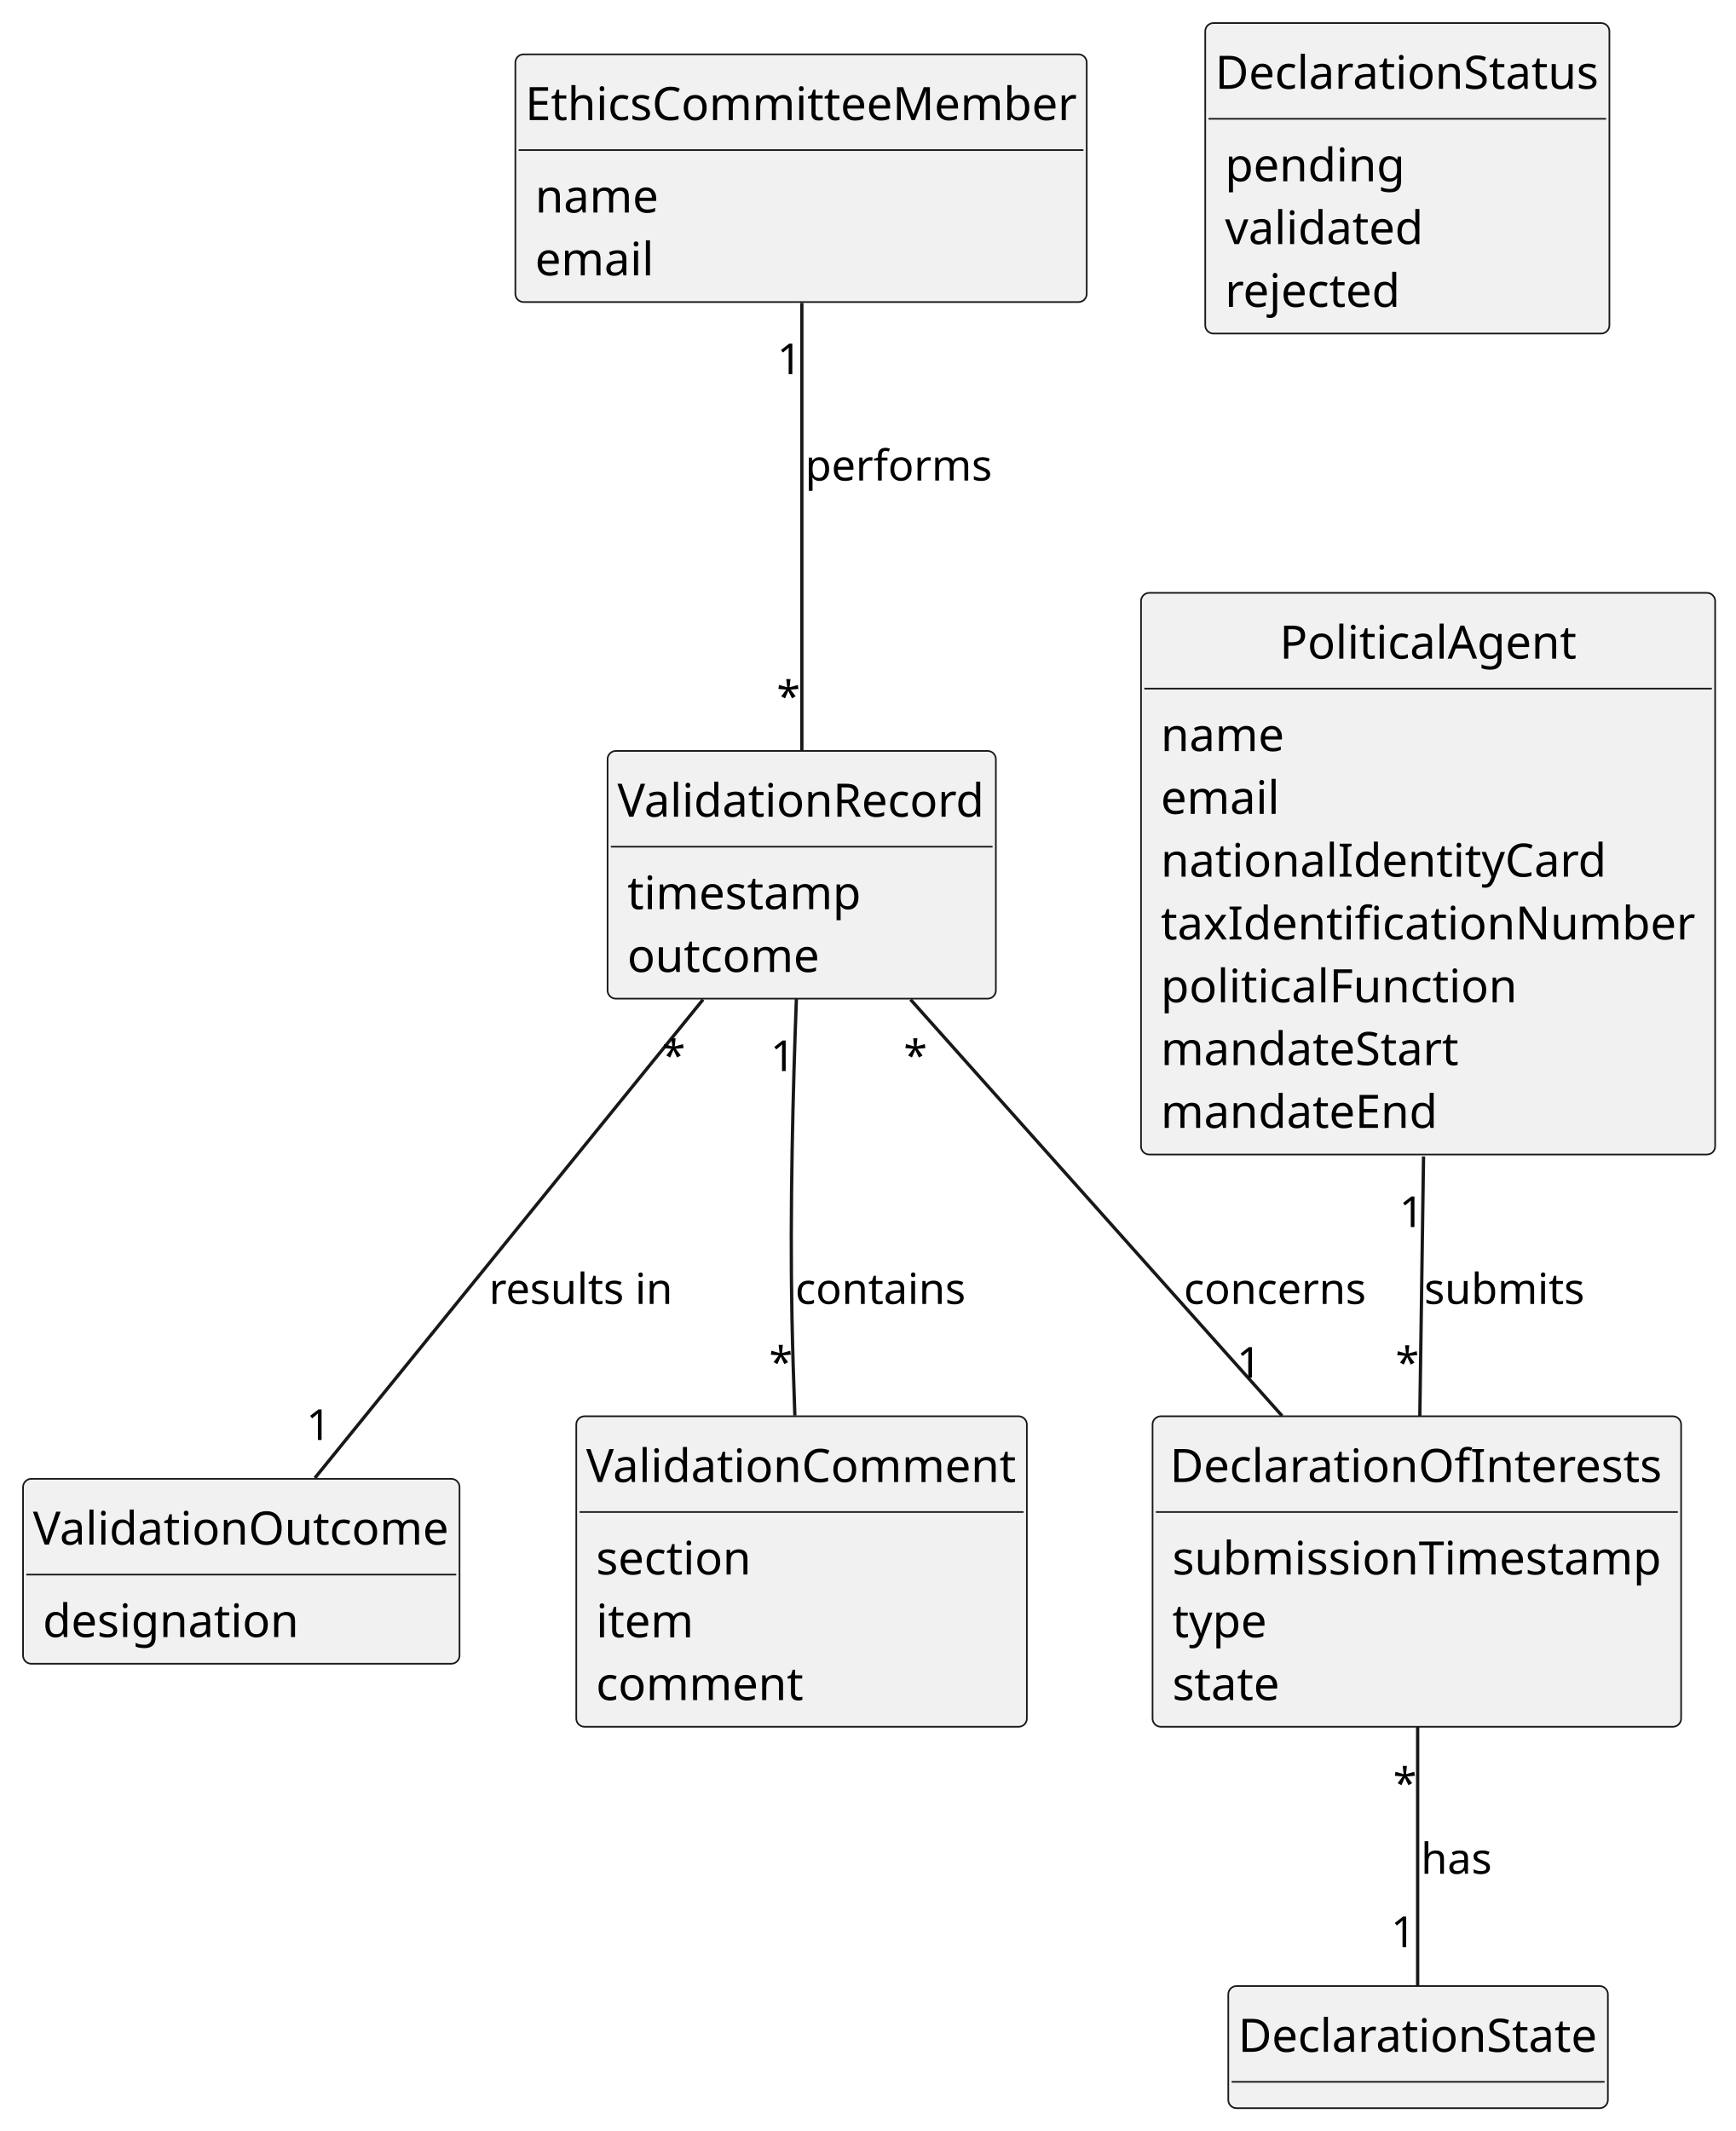
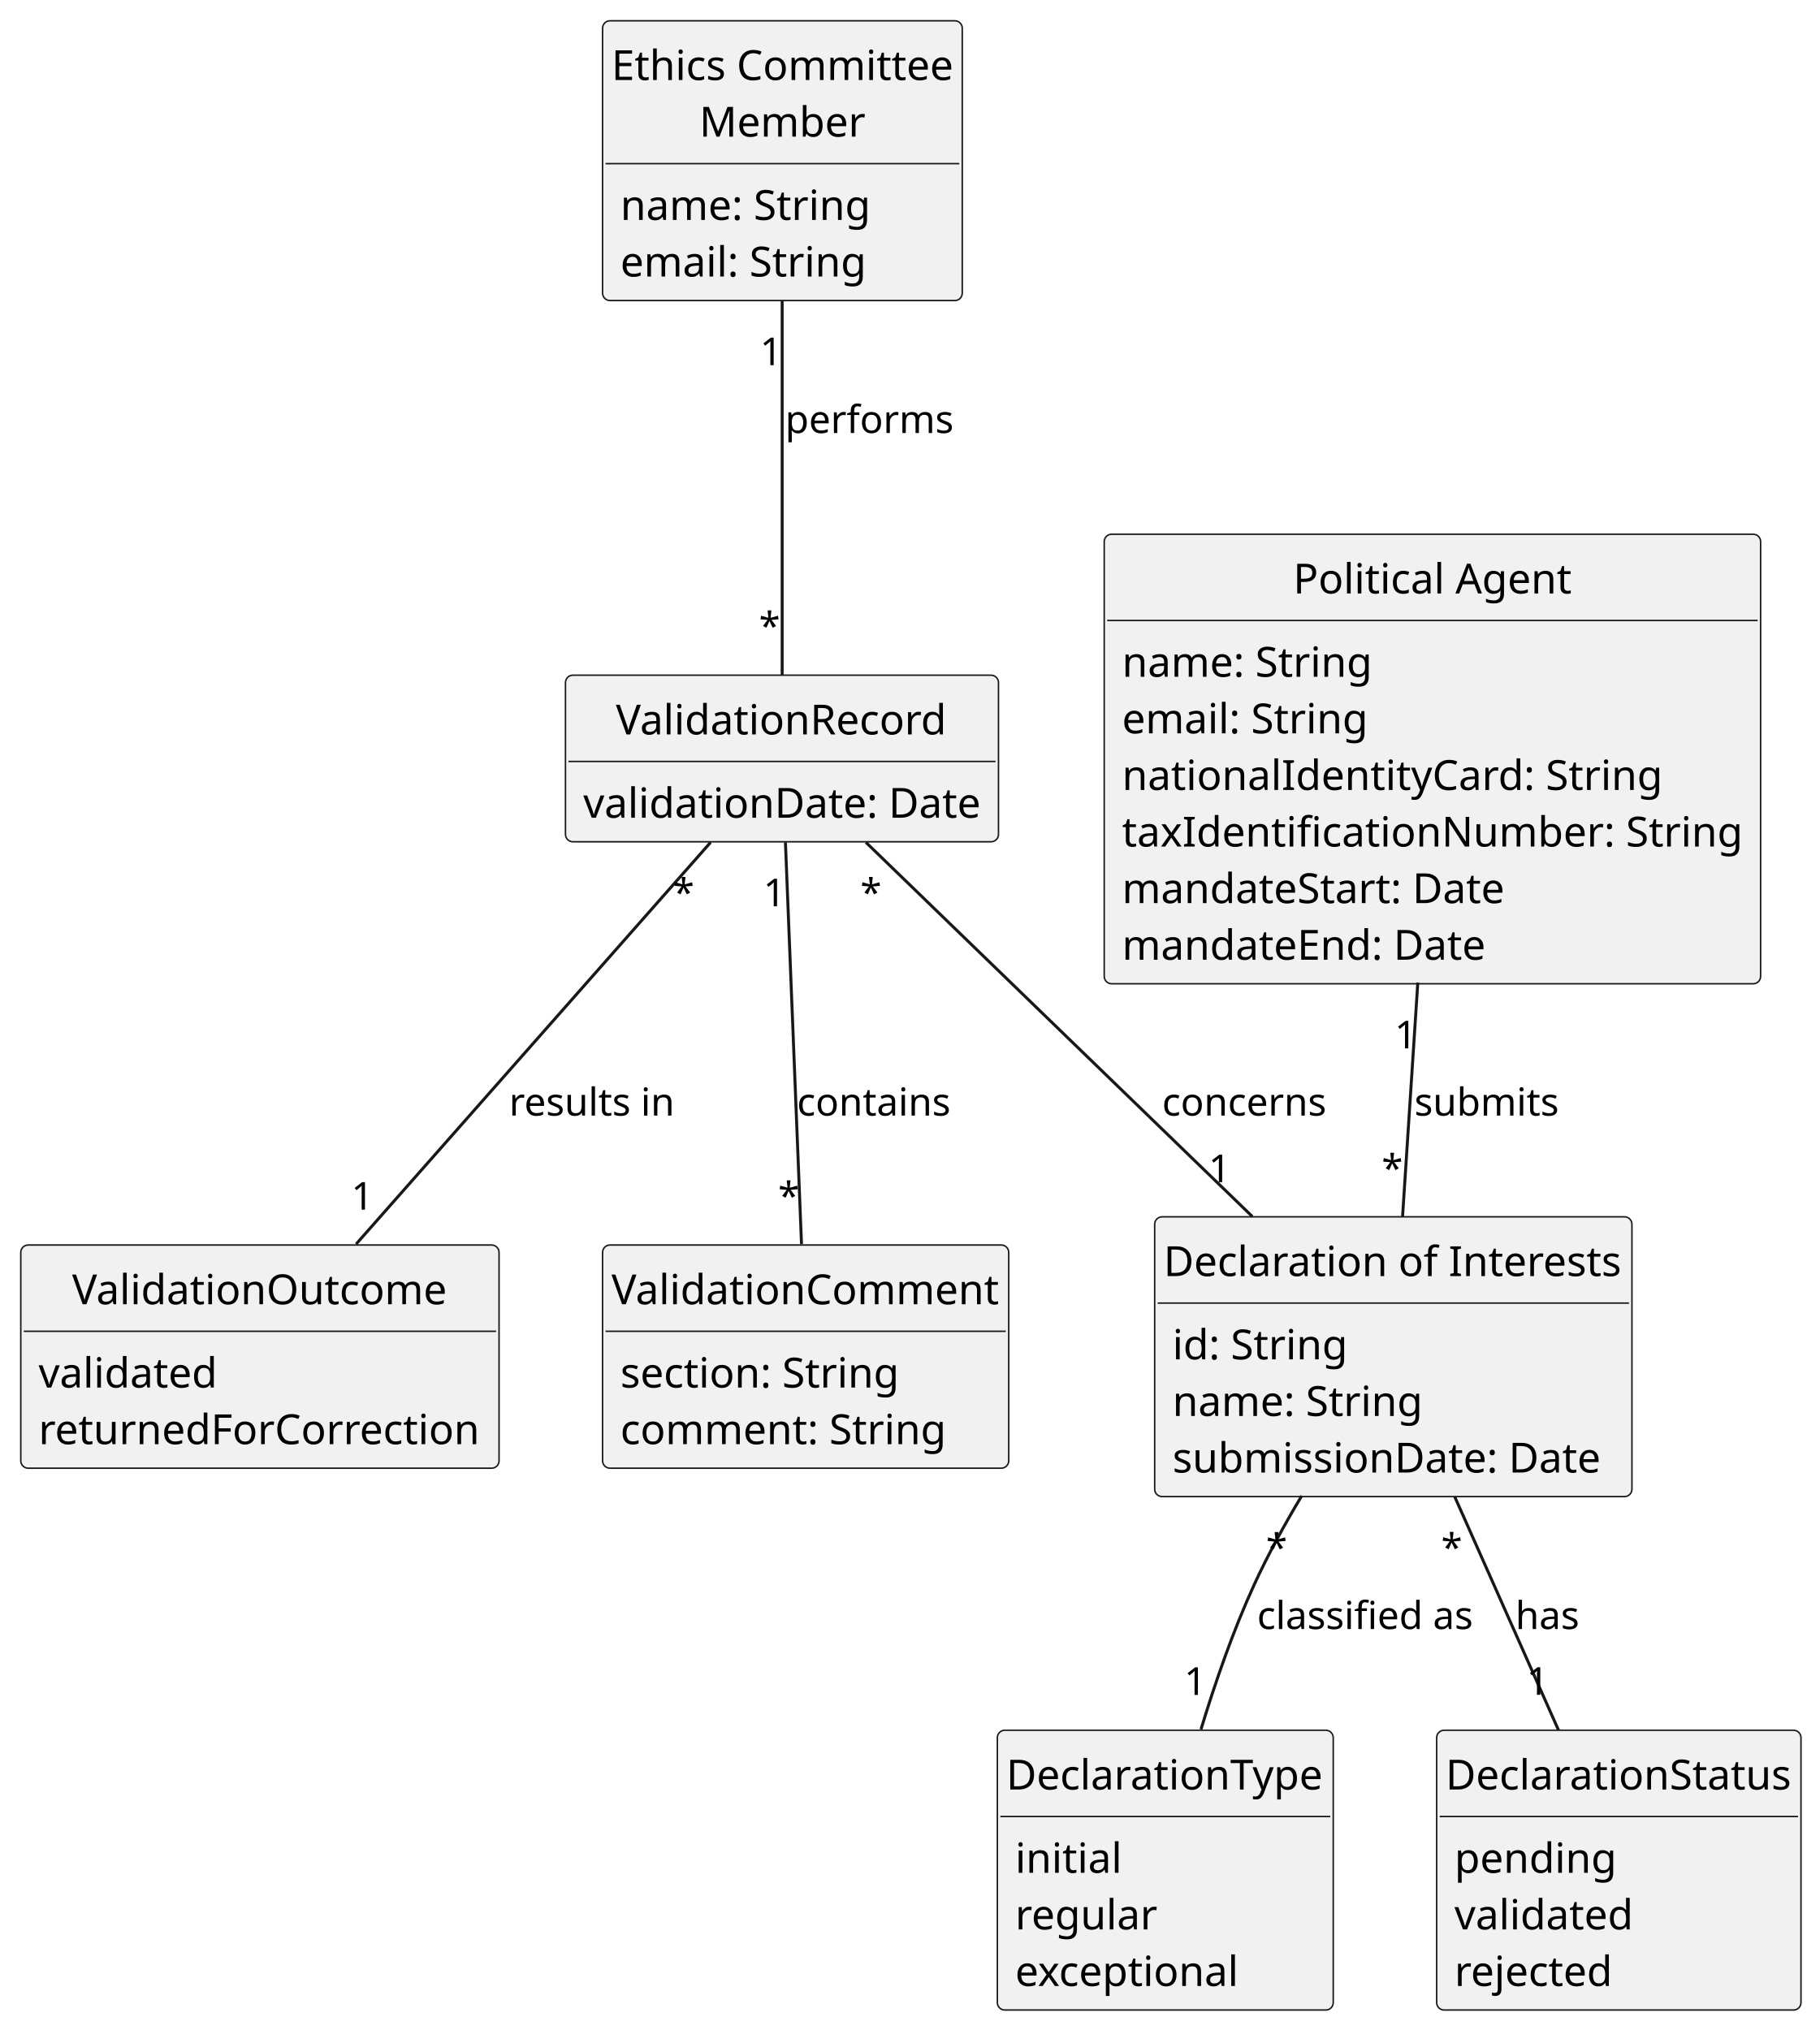
- <svg xmlns="http://www.w3.org/2000/svg" contentStyleType="text/css" data-diagram-type="CLASS" height="647px" preserveAspectRatio="none" style="width:527px;height:647px;background:#FFFFFF;" version="1.1" viewBox="0 0 527 647" width="527px" zoomAndPan="magnify">
+ <svg xmlns="http://www.w3.org/2000/svg" contentStyleType="text/css" data-diagram-type="CLASS" height="684px" preserveAspectRatio="none" style="width:613px;height:684px;background:#FFFFFF;" version="1.1" viewBox="0 0 613 684" width="613px" zoomAndPan="magnify">
  <defs />
  <g>
-     <g class="entity" data-entity="EthicsCommitteeMember" data-source-line="10" data-uid="ent0002" id="entity_EthicsCommitteeMember">
-       <rect fill="#F1F1F1" height="75.204" rx="2.5" ry="2.5" style="stroke:#181818;stroke-width:0.5;" width="173.509" x="156.5" y="16.5" />
-       <text fill="#000000" font-family="sans-serif" font-size="14" lengthAdjust="spacing" textLength="167.509" x="159.5" y="36.466">EthicsCommitteeMember</text>
-       <line style="stroke:#181818;stroke-width:0.5;" x1="157.5" x2="329.009" y1="45.568" y2="45.568" />
-       <text fill="#000000" font-family="sans-serif" font-size="14" lengthAdjust="spacing" textLength="37.492" x="162.5" y="64.534">name</text>
-       <text fill="#000000" font-family="sans-serif" font-size="14" lengthAdjust="spacing" textLength="36.064" x="162.5" y="83.602">email</text>
+     <g class="entity" data-entity="EthicsCommitteeMember" data-source-line="9" data-uid="ent0002" id="entity_EthicsCommitteeMember">
+       <rect fill="#F1F1F1" height="94.272" rx="2.5" ry="2.5" style="stroke:#181818;stroke-width:0.5;" width="121.178" x="203" y="7" />
+       <text fill="#000000" font-family="sans-serif" font-size="14" lengthAdjust="spacing" textLength="115.178" x="206" y="26.966">Ethics Committee</text>
+       <text fill="#000000" font-family="sans-serif" font-size="14" lengthAdjust="spacing" textLength="55.972" x="235.603" y="46.034">Member</text>
+       <line style="stroke:#181818;stroke-width:0.5;" x1="204" x2="323.178" y1="55.136" y2="55.136" />
+       <text fill="#000000" font-family="sans-serif" font-size="14" lengthAdjust="spacing" textLength="84.28" x="209" y="74.102">name: String</text>
+       <text fill="#000000" font-family="sans-serif" font-size="14" lengthAdjust="spacing" textLength="82.852" x="209" y="93.17">email: String</text>
    </g>
-     <g class="entity" data-entity="DeclarationOfInterests" data-source-line="15" data-uid="ent0003" id="entity_DeclarationOfInterests">
-       <rect fill="#F1F1F1" height="94.272" rx="2.5" ry="2.5" style="stroke:#181818;stroke-width:0.5;" width="160.511" x="350" y="430" />
-       <text fill="#000000" font-family="sans-serif" font-size="14" lengthAdjust="spacing" textLength="149.967" x="355.272" y="449.966">DeclarationOfInterests</text>
-       <line style="stroke:#181818;stroke-width:0.5;" x1="351" x2="509.511" y1="459.068" y2="459.068" />
-       <text fill="#000000" font-family="sans-serif" font-size="14" lengthAdjust="spacing" textLength="148.511" x="356" y="478.034">submissionTimestamp</text>
-       <text fill="#000000" font-family="sans-serif" font-size="14" lengthAdjust="spacing" textLength="28.7" x="356" y="497.102">type</text>
-       <text fill="#000000" font-family="sans-serif" font-size="14" lengthAdjust="spacing" textLength="32.564" x="356" y="516.17">state</text>
+     <g class="entity" data-entity="PoliticalAgent" data-source-line="14" data-uid="ent0003" id="entity_PoliticalAgent">
+       <rect fill="#F1F1F1" height="151.475" rx="2.5" ry="2.5" style="stroke:#181818;stroke-width:0.5;" width="221.131" x="372" y="180" />
+       <text fill="#000000" font-family="sans-serif" font-size="14" lengthAdjust="spacing" textLength="93.814" x="435.659" y="199.966">Political Agent</text>
+       <line style="stroke:#181818;stroke-width:0.5;" x1="373" x2="592.131" y1="209.068" y2="209.068" />
+       <text fill="#000000" font-family="sans-serif" font-size="14" lengthAdjust="spacing" textLength="84.28" x="378" y="228.034">name: String</text>
+       <text fill="#000000" font-family="sans-serif" font-size="14" lengthAdjust="spacing" textLength="82.852" x="378" y="247.102">email: String</text>
+       <text fill="#000000" font-family="sans-serif" font-size="14" lengthAdjust="spacing" textLength="182.405" x="378" y="266.17">nationalIdentityCard: String</text>
+       <text fill="#000000" font-family="sans-serif" font-size="14" lengthAdjust="spacing" textLength="209.131" x="378" y="285.238">taxIdentificationNumber: String</text>
+       <text fill="#000000" font-family="sans-serif" font-size="14" lengthAdjust="spacing" textLength="128.856" x="378" y="304.305">mandateStart: Date</text>
+       <text fill="#000000" font-family="sans-serif" font-size="14" lengthAdjust="spacing" textLength="122.472" x="378" y="323.373">mandateEnd: Date</text>
    </g>
-     <g class="entity" data-entity="DeclarationStatus" data-source-line="21" data-uid="ent0004" id="entity_DeclarationStatus">
-       <rect fill="#F1F1F1" height="94.272" rx="2.5" ry="2.5" style="stroke:#181818;stroke-width:0.5;" width="122.732" x="366" y="7" />
-       <text fill="#000000" font-family="sans-serif" font-size="14" lengthAdjust="spacing" textLength="116.732" x="369" y="26.966">DeclarationStatus</text>
-       <line style="stroke:#181818;stroke-width:0.5;" x1="367" x2="487.732" y1="36.068" y2="36.068" />
-       <text fill="#000000" font-family="sans-serif" font-size="14" lengthAdjust="spacing" textLength="54.642" x="372" y="55.034">pending</text>
-       <text fill="#000000" font-family="sans-serif" font-size="14" lengthAdjust="spacing" textLength="60.214" x="372" y="74.102">validated</text>
-       <text fill="#000000" font-family="sans-serif" font-size="14" lengthAdjust="spacing" textLength="53.466" x="372" y="93.17">rejected</text>
+     <g class="entity" data-entity="Declaration" data-source-line="23" data-uid="ent0004" id="entity_Declaration">
+       <rect fill="#F1F1F1" height="94.272" rx="2.5" ry="2.5" style="stroke:#181818;stroke-width:0.5;" width="160.783" x="389" y="410" />
+       <text fill="#000000" font-family="sans-serif" font-size="14" lengthAdjust="spacing" textLength="154.783" x="392" y="429.966">Declaration of Interests</text>
+       <line style="stroke:#181818;stroke-width:0.5;" x1="390" x2="548.783" y1="439.068" y2="439.068" />
+       <text fill="#000000" font-family="sans-serif" font-size="14" lengthAdjust="spacing" textLength="59.01" x="395" y="458.034">id: String</text>
+       <text fill="#000000" font-family="sans-serif" font-size="14" lengthAdjust="spacing" textLength="84.28" x="395" y="477.102">name: String</text>
+       <text fill="#000000" font-family="sans-serif" font-size="14" lengthAdjust="spacing" textLength="144.255" x="395" y="496.17">submissionDate: Date</text>
    </g>
-     <g class="entity" data-entity="PoliticalAgent" data-source-line="27" data-uid="ent0005" id="entity_PoliticalAgent">
-       <rect fill="#F1F1F1" height="170.543" rx="2.5" ry="2.5" style="stroke:#181818;stroke-width:0.5;" width="174.343" x="346.5" y="180" />
-       <text fill="#000000" font-family="sans-serif" font-size="14" lengthAdjust="spacing" textLength="90.174" x="388.585" y="199.966">PoliticalAgent</text>
-       <line style="stroke:#181818;stroke-width:0.5;" x1="347.5" x2="519.843" y1="209.068" y2="209.068" />
-       <text fill="#000000" font-family="sans-serif" font-size="14" lengthAdjust="spacing" textLength="37.492" x="352.5" y="228.034">name</text>
-       <text fill="#000000" font-family="sans-serif" font-size="14" lengthAdjust="spacing" textLength="36.064" x="352.5" y="247.102">email</text>
-       <text fill="#000000" font-family="sans-serif" font-size="14" lengthAdjust="spacing" textLength="135.618" x="352.5" y="266.17">nationalIdentityCard</text>
-       <text fill="#000000" font-family="sans-serif" font-size="14" lengthAdjust="spacing" textLength="162.343" x="352.5" y="285.238">taxIdentificationNumber</text>
-       <text fill="#000000" font-family="sans-serif" font-size="14" lengthAdjust="spacing" textLength="108.234" x="352.5" y="304.305">politicalFunction</text>
-       <text fill="#000000" font-family="sans-serif" font-size="14" lengthAdjust="spacing" textLength="90.44" x="352.5" y="323.373">mandateStart</text>
-       <text fill="#000000" font-family="sans-serif" font-size="14" lengthAdjust="spacing" textLength="84.056" x="352.5" y="342.441">mandateEnd</text>
+     <g class="entity" data-entity="DeclarationType" data-source-line="29" data-uid="ent0005" id="entity_DeclarationType">
+       <rect fill="#F1F1F1" height="94.272" rx="2.5" ry="2.5" style="stroke:#181818;stroke-width:0.5;" width="113.156" x="336" y="583" />
+       <text fill="#000000" font-family="sans-serif" font-size="14" lengthAdjust="spacing" textLength="107.156" x="339" y="602.966">DeclarationType</text>
+       <line style="stroke:#181818;stroke-width:0.5;" x1="337" x2="448.156" y1="612.068" y2="612.068" />
+       <text fill="#000000" font-family="sans-serif" font-size="14" lengthAdjust="spacing" textLength="36.008" x="342" y="631.034">initial</text>
+       <text fill="#000000" font-family="sans-serif" font-size="14" lengthAdjust="spacing" textLength="48.188" x="342" y="650.102">regular</text>
+       <text fill="#000000" font-family="sans-serif" font-size="14" lengthAdjust="spacing" textLength="75.782" x="342" y="669.17">exceptional</text>
    </g>
-     <g class="entity" data-entity="ValidationRecord" data-source-line="37" data-uid="ent0006" id="entity_ValidationRecord">
-       <rect fill="#F1F1F1" height="75.204" rx="2.5" ry="2.5" style="stroke:#181818;stroke-width:0.5;" width="117.916" x="184.5" y="228" />
-       <text fill="#000000" font-family="sans-serif" font-size="14" lengthAdjust="spacing" textLength="111.916" x="187.5" y="247.966">ValidationRecord</text>
-       <line style="stroke:#181818;stroke-width:0.5;" x1="185.5" x2="301.416" y1="257.068" y2="257.068" />
-       <text fill="#000000" font-family="sans-serif" font-size="14" lengthAdjust="spacing" textLength="70.966" x="190.5" y="276.034">timestamp</text>
-       <text fill="#000000" font-family="sans-serif" font-size="14" lengthAdjust="spacing" textLength="58.352" x="190.5" y="295.102">outcome</text>
+     <g class="entity" data-entity="DeclarationStatus" data-source-line="35" data-uid="ent0006" id="entity_DeclarationStatus">
+       <rect fill="#F1F1F1" height="94.272" rx="2.5" ry="2.5" style="stroke:#181818;stroke-width:0.5;" width="122.732" x="484" y="583" />
+       <text fill="#000000" font-family="sans-serif" font-size="14" lengthAdjust="spacing" textLength="116.732" x="487" y="602.966">DeclarationStatus</text>
+       <line style="stroke:#181818;stroke-width:0.5;" x1="485" x2="605.732" y1="612.068" y2="612.068" />
+       <text fill="#000000" font-family="sans-serif" font-size="14" lengthAdjust="spacing" textLength="54.642" x="490" y="631.034">pending</text>
+       <text fill="#000000" font-family="sans-serif" font-size="14" lengthAdjust="spacing" textLength="60.214" x="490" y="650.102">validated</text>
+       <text fill="#000000" font-family="sans-serif" font-size="14" lengthAdjust="spacing" textLength="53.466" x="490" y="669.17">rejected</text>
    </g>
-     <g class="entity" data-entity="ValidationOutcome" data-source-line="42" data-uid="ent0007" id="entity_ValidationOutcome">
-       <rect fill="#F1F1F1" height="56.136" rx="2.5" ry="2.5" style="stroke:#181818;stroke-width:0.5;" width="132.546" x="7" y="449" />
-       <text fill="#000000" font-family="sans-serif" font-size="14" lengthAdjust="spacing" textLength="126.546" x="10" y="468.966">ValidationOutcome</text>
-       <line style="stroke:#181818;stroke-width:0.5;" x1="8" x2="138.546" y1="478.068" y2="478.068" />
-       <text fill="#000000" font-family="sans-serif" font-size="14" lengthAdjust="spacing" textLength="77.728" x="13" y="497.034">designation</text>
+     <g class="entity" data-entity="ValidationRecord" data-source-line="41" data-uid="ent0007" id="entity_ValidationRecord">
+       <rect fill="#F1F1F1" height="56.136" rx="2.5" ry="2.5" style="stroke:#181818;stroke-width:0.5;" width="145.881" x="190.5" y="227.5" />
+       <text fill="#000000" font-family="sans-serif" font-size="14" lengthAdjust="spacing" textLength="111.916" x="207.483" y="247.466">ValidationRecord</text>
+       <line style="stroke:#181818;stroke-width:0.5;" x1="191.5" x2="335.382" y1="256.568" y2="256.568" />
+       <text fill="#000000" font-family="sans-serif" font-size="14" lengthAdjust="spacing" textLength="133.881" x="196.5" y="275.534">validationDate: Date</text>
    </g>
-     <g class="entity" data-entity="ValidationComment" data-source-line="46" data-uid="ent0008" id="entity_ValidationComment">
-       <rect fill="#F1F1F1" height="94.272" rx="2.5" ry="2.5" style="stroke:#181818;stroke-width:0.5;" width="136.829" x="175" y="430" />
-       <text fill="#000000" font-family="sans-serif" font-size="14" lengthAdjust="spacing" textLength="130.829" x="178" y="449.966">ValidationComment</text>
-       <line style="stroke:#181818;stroke-width:0.5;" x1="176" x2="310.829" y1="459.068" y2="459.068" />
-       <text fill="#000000" font-family="sans-serif" font-size="14" lengthAdjust="spacing" textLength="47.11" x="181" y="478.034">section</text>
-       <text fill="#000000" font-family="sans-serif" font-size="14" lengthAdjust="spacing" textLength="29.652" x="181" y="497.102">item</text>
-       <text fill="#000000" font-family="sans-serif" font-size="14" lengthAdjust="spacing" textLength="62.972" x="181" y="516.17">comment</text>
+     <g class="entity" data-entity="ValidationOutcome" data-source-line="45" data-uid="ent0008" id="entity_ValidationOutcome">
+       <rect fill="#F1F1F1" height="75.204" rx="2.5" ry="2.5" style="stroke:#181818;stroke-width:0.5;" width="161.127" x="7" y="419.5" />
+       <text fill="#000000" font-family="sans-serif" font-size="14" lengthAdjust="spacing" textLength="126.546" x="24.291" y="439.466">ValidationOutcome</text>
+       <line style="stroke:#181818;stroke-width:0.5;" x1="8" x2="167.127" y1="448.568" y2="448.568" />
+       <text fill="#000000" font-family="sans-serif" font-size="14" lengthAdjust="spacing" textLength="60.214" x="13" y="467.534">validated</text>
+       <text fill="#000000" font-family="sans-serif" font-size="14" lengthAdjust="spacing" textLength="149.127" x="13" y="486.602">returnedForCorrection</text>
    </g>
-     <g class="entity" data-entity="DeclarationState" data-source-line="54" data-uid="ent0010" id="entity_DeclarationState">
-       <rect fill="#F1F1F1" height="37.068" rx="2.5" ry="2.5" style="stroke:#181818;stroke-width:0.5;" width="115.27" x="373" y="603" />
-       <text fill="#000000" font-family="sans-serif" font-size="14" lengthAdjust="spacing" textLength="109.27" x="376" y="622.966">DeclarationState</text>
-       <line style="stroke:#181818;stroke-width:0.5;" x1="374" x2="487.27" y1="632.068" y2="632.068" />
+     <g class="entity" data-entity="ValidationComment" data-source-line="50" data-uid="ent0009" id="entity_ValidationComment">
+       <rect fill="#F1F1F1" height="75.204" rx="2.5" ry="2.5" style="stroke:#181818;stroke-width:0.5;" width="136.829" x="203" y="419.5" />
+       <text fill="#000000" font-family="sans-serif" font-size="14" lengthAdjust="spacing" textLength="130.829" x="206" y="439.466">ValidationComment</text>
+       <line style="stroke:#181818;stroke-width:0.5;" x1="204" x2="338.829" y1="448.568" y2="448.568" />
+       <text fill="#000000" font-family="sans-serif" font-size="14" lengthAdjust="spacing" textLength="93.898" x="209" y="467.534">section: String</text>
+       <text fill="#000000" font-family="sans-serif" font-size="14" lengthAdjust="spacing" textLength="109.76" x="209" y="486.602">comment: String</text>
    </g>
-     <g class="link" data-entity-1="PoliticalAgent" data-entity-2="DeclarationOfInterests" data-source-line="52" data-uid="lnk9" id="link_PoliticalAgent_DeclarationOfInterests">
-       <path codeLine="52" d="M432.29,351.11 C431.9,378.02 431.49,406.78 431.16,429.91" fill="none" id="PoliticalAgent-DeclarationOfInterests" style="stroke:#181818;stroke-width:1;" />
-       <text fill="#000000" font-family="sans-serif" font-size="13" lengthAdjust="spacing" textLength="48.685" x="432.5" y="395.897">submits</text>
-       <text fill="#000000" font-family="sans-serif" font-size="13" lengthAdjust="spacing" textLength="7.436" x="424.918" y="372.553">1</text>
-       <text fill="#000000" font-family="sans-serif" font-size="13" lengthAdjust="spacing" textLength="7.163" x="423.775" y="418.328">*</text>
+     <g class="link" data-entity-1="PoliticalAgent" data-entity-2="Declaration" data-source-line="55" data-uid="lnk10" id="link_PoliticalAgent_Declaration">
+       <path codeLine="55" d="M477.64,331.07 C475.92,357.52 474.03,386.5 472.51,409.88" fill="none" id="PoliticalAgent-Declaration" style="stroke:#181818;stroke-width:1;" />
+       <text fill="#000000" font-family="sans-serif" font-size="13" lengthAdjust="spacing" textLength="48.685" x="476.5" y="375.897">submits</text>
+       <text fill="#000000" font-family="sans-serif" font-size="13" lengthAdjust="spacing" textLength="7.436" x="469.832" y="353.254">1</text>
+       <text fill="#000000" font-family="sans-serif" font-size="13" lengthAdjust="spacing" textLength="7.163" x="465.464" y="398.293">*</text>
    </g>
-     <g class="link" data-entity-1="DeclarationOfInterests" data-entity-2="DeclarationState" data-source-line="54" data-uid="lnk11" id="link_DeclarationOfInterests_DeclarationState">
-       <path codeLine="54" d="M430.5,524.27 C430.5,551.08 430.5,583.31 430.5,602.83" fill="none" id="DeclarationOfInterests-DeclarationState" style="stroke:#181818;stroke-width:1;" />
-       <text fill="#000000" font-family="sans-serif" font-size="13" lengthAdjust="spacing" textLength="21.554" x="431.5" y="568.897">has</text>
-       <text fill="#000000" font-family="sans-serif" font-size="13" lengthAdjust="spacing" textLength="7.163" x="423.054" y="546.04">*</text>
-       <text fill="#000000" font-family="sans-serif" font-size="13" lengthAdjust="spacing" textLength="7.436" x="422.411" y="591.168">1</text>
+     <g class="link" data-entity-1="Declaration" data-entity-2="DeclarationType" data-source-line="57" data-uid="lnk11" id="link_Declaration_DeclarationType">
+       <path codeLine="57" d="M438.53,504.02 C432.75,513.68 427.09,523.99 422.5,534 C415.44,549.41 409.38,566.94 404.6,582.71" fill="none" id="Declaration-DeclarationType" style="stroke:#181818;stroke-width:1;" />
+       <text fill="#000000" font-family="sans-serif" font-size="13" lengthAdjust="spacing" textLength="72.748" x="423.5" y="548.897">classified as</text>
+       <text fill="#000000" font-family="sans-serif" font-size="13" lengthAdjust="spacing" textLength="7.163" x="426.495" y="526.103">*</text>
+       <text fill="#000000" font-family="sans-serif" font-size="13" lengthAdjust="spacing" textLength="7.436" x="398.938" y="571.097">1</text>
    </g>
-     <g class="link" data-entity-1="EthicsCommitteeMember" data-entity-2="ValidationRecord" data-source-line="56" data-uid="lnk12" id="link_EthicsCommitteeMember_ValidationRecord">
-       <path codeLine="56" d="M243.5,91.97 C243.5,130.27 243.5,189.74 243.5,227.9" fill="none" id="EthicsCommitteeMember-ValidationRecord" style="stroke:#181818;stroke-width:1;" />
-       <text fill="#000000" font-family="sans-serif" font-size="13" lengthAdjust="spacing" textLength="56.784" x="244.5" y="145.897">performs</text>
-       <text fill="#000000" font-family="sans-serif" font-size="13" lengthAdjust="spacing" textLength="7.436" x="235.997" y="113.605">1</text>
-       <text fill="#000000" font-family="sans-serif" font-size="13" lengthAdjust="spacing" textLength="7.163" x="235.856" y="216.057">*</text>
+     <g class="link" data-entity-1="Declaration" data-entity-2="DeclarationStatus" data-source-line="58" data-uid="lnk12" id="link_Declaration_DeclarationStatus">
+       <path codeLine="58" d="M490.07,504.28 C500.92,528.71 514.21,558.59 525.05,582.98" fill="none" id="Declaration-DeclarationStatus" style="stroke:#181818;stroke-width:1;" />
+       <text fill="#000000" font-family="sans-serif" font-size="13" lengthAdjust="spacing" textLength="21.554" x="510.5" y="548.897">has</text>
+       <text fill="#000000" font-family="sans-serif" font-size="13" lengthAdjust="spacing" textLength="7.163" x="485.497" y="526.052">*</text>
+       <text fill="#000000" font-family="sans-serif" font-size="13" lengthAdjust="spacing" textLength="7.436" x="514.289" y="571.063">1</text>
    </g>
-     <g class="link" data-entity-1="ValidationRecord" data-entity-2="DeclarationOfInterests" data-source-line="58" data-uid="lnk13" id="link_ValidationRecord_DeclarationOfInterests">
-       <path codeLine="58" d="M276.5,303.47 C307.96,338.71 355.42,391.89 389.34,429.88" fill="none" id="ValidationRecord-DeclarationOfInterests" style="stroke:#181818;stroke-width:1;" />
-       <text fill="#000000" font-family="sans-serif" font-size="13" lengthAdjust="spacing" textLength="55.341" x="359.5" y="395.897">concerns</text>
-       <text fill="#000000" font-family="sans-serif" font-size="13" lengthAdjust="spacing" textLength="7.163" x="274.406" y="325.105">*</text>
-       <text fill="#000000" font-family="sans-serif" font-size="13" lengthAdjust="spacing" textLength="7.436" x="375.572" y="418.293">1</text>
+     <g class="link" data-entity-1="EthicsCommitteeMember" data-entity-2="ValidationRecord" data-source-line="60" data-uid="lnk13" id="link_EthicsCommitteeMember_ValidationRecord">
+       <path codeLine="60" d="M263.5,101.27 C263.5,140.41 263.5,195.14 263.5,227.49" fill="none" id="EthicsCommitteeMember-ValidationRecord" style="stroke:#181818;stroke-width:1;" />
+       <text fill="#000000" font-family="sans-serif" font-size="13" lengthAdjust="spacing" textLength="56.784" x="264.5" y="145.897">performs</text>
+       <text fill="#000000" font-family="sans-serif" font-size="13" lengthAdjust="spacing" textLength="7.436" x="256.026" y="123.04">1</text>
+       <text fill="#000000" font-family="sans-serif" font-size="13" lengthAdjust="spacing" textLength="7.163" x="255.681" y="215.557">*</text>
    </g>
-     <g class="link" data-entity-1="ValidationRecord" data-entity-2="ValidationOutcome" data-source-line="60" data-uid="lnk14" id="link_ValidationRecord_ValidationOutcome">
-       <path codeLine="60" d="M213.5,303.47 C179.76,345.06 125.75,411.61 95.63,448.73" fill="none" id="ValidationRecord-ValidationOutcome" style="stroke:#181818;stroke-width:1;" />
-       <text fill="#000000" font-family="sans-serif" font-size="13" lengthAdjust="spacing" textLength="56.004" x="148.5" y="395.897">results in</text>
-       <text fill="#000000" font-family="sans-serif" font-size="13" lengthAdjust="spacing" textLength="7.163" x="200.972" y="325.105">*</text>
-       <text fill="#000000" font-family="sans-serif" font-size="13" lengthAdjust="spacing" textLength="7.436" x="93.041" y="437.19">1</text>
+     <g class="link" data-entity-1="ValidationRecord" data-entity-2="Declaration" data-source-line="62" data-uid="lnk14" id="link_ValidationRecord_Declaration">
+       <path codeLine="62" d="M291.71,283.82 C325.21,316.26 381.61,370.88 421.9,409.9" fill="none" id="ValidationRecord-Declaration" style="stroke:#181818;stroke-width:1;" />
+       <text fill="#000000" font-family="sans-serif" font-size="13" lengthAdjust="spacing" textLength="55.341" x="391.5" y="375.897">concerns</text>
+       <text fill="#000000" font-family="sans-serif" font-size="13" lengthAdjust="spacing" textLength="7.163" x="289.836" y="305.37">*</text>
+       <text fill="#000000" font-family="sans-serif" font-size="13" lengthAdjust="spacing" textLength="7.436" x="407.125" y="398.317">1</text>
    </g>
-     <g class="link" data-entity-1="ValidationRecord" data-entity-2="ValidationComment" data-source-line="62" data-uid="lnk15" id="link_ValidationRecord_ValidationComment">
-       <path codeLine="62" d="M241.85,303.05 C240.84,329.88 239.85,367.2 240.5,400 C240.69,409.64 241.02,419.96 241.38,429.79" fill="none" id="ValidationRecord-ValidationComment" style="stroke:#181818;stroke-width:1;" />
-       <text fill="#000000" font-family="sans-serif" font-size="13" lengthAdjust="spacing" textLength="51.74" x="241.5" y="395.897">contains</text>
-       <text fill="#000000" font-family="sans-serif" font-size="13" lengthAdjust="spacing" textLength="7.436" x="233.979" y="325.194">1</text>
-       <text fill="#000000" font-family="sans-serif" font-size="13" lengthAdjust="spacing" textLength="7.163" x="233.545" y="418.19">*</text>
+     <g class="link" data-entity-1="ValidationRecord" data-entity-2="ValidationOutcome" data-source-line="63" data-uid="lnk15" id="link_ValidationRecord_ValidationOutcome">
+       <path codeLine="63" d="M239.4,283.82 C208.42,318.93 154.54,380.01 119.97,419.19" fill="none" id="ValidationRecord-ValidationOutcome" style="stroke:#181818;stroke-width:1;" />
+       <text fill="#000000" font-family="sans-serif" font-size="13" lengthAdjust="spacing" textLength="56.004" x="171.5" y="375.897">results in</text>
+       <text fill="#000000" font-family="sans-serif" font-size="13" lengthAdjust="spacing" textLength="7.163" x="226.737" y="305.37">*</text>
+       <text fill="#000000" font-family="sans-serif" font-size="13" lengthAdjust="spacing" textLength="7.436" x="118.34" y="407.595">1</text>
+     </g>
+     <g class="link" data-entity-1="ValidationRecord" data-entity-2="ValidationComment" data-source-line="64" data-uid="lnk16" id="link_ValidationRecord_ValidationComment">
+       <path codeLine="64" d="M264.6,283.82 C266,318.93 268.45,380.01 270.02,419.19" fill="none" id="ValidationRecord-ValidationComment" style="stroke:#181818;stroke-width:1;" />
+       <text fill="#000000" font-family="sans-serif" font-size="13" lengthAdjust="spacing" textLength="51.74" x="268.5" y="375.897">contains</text>
+       <text fill="#000000" font-family="sans-serif" font-size="13" lengthAdjust="spacing" textLength="7.436" x="257.162" y="305.37">1</text>
+       <text fill="#000000" font-family="sans-serif" font-size="13" lengthAdjust="spacing" textLength="7.163" x="262.133" y="407.595">*</text>
    </g>
  </g>
</svg>
